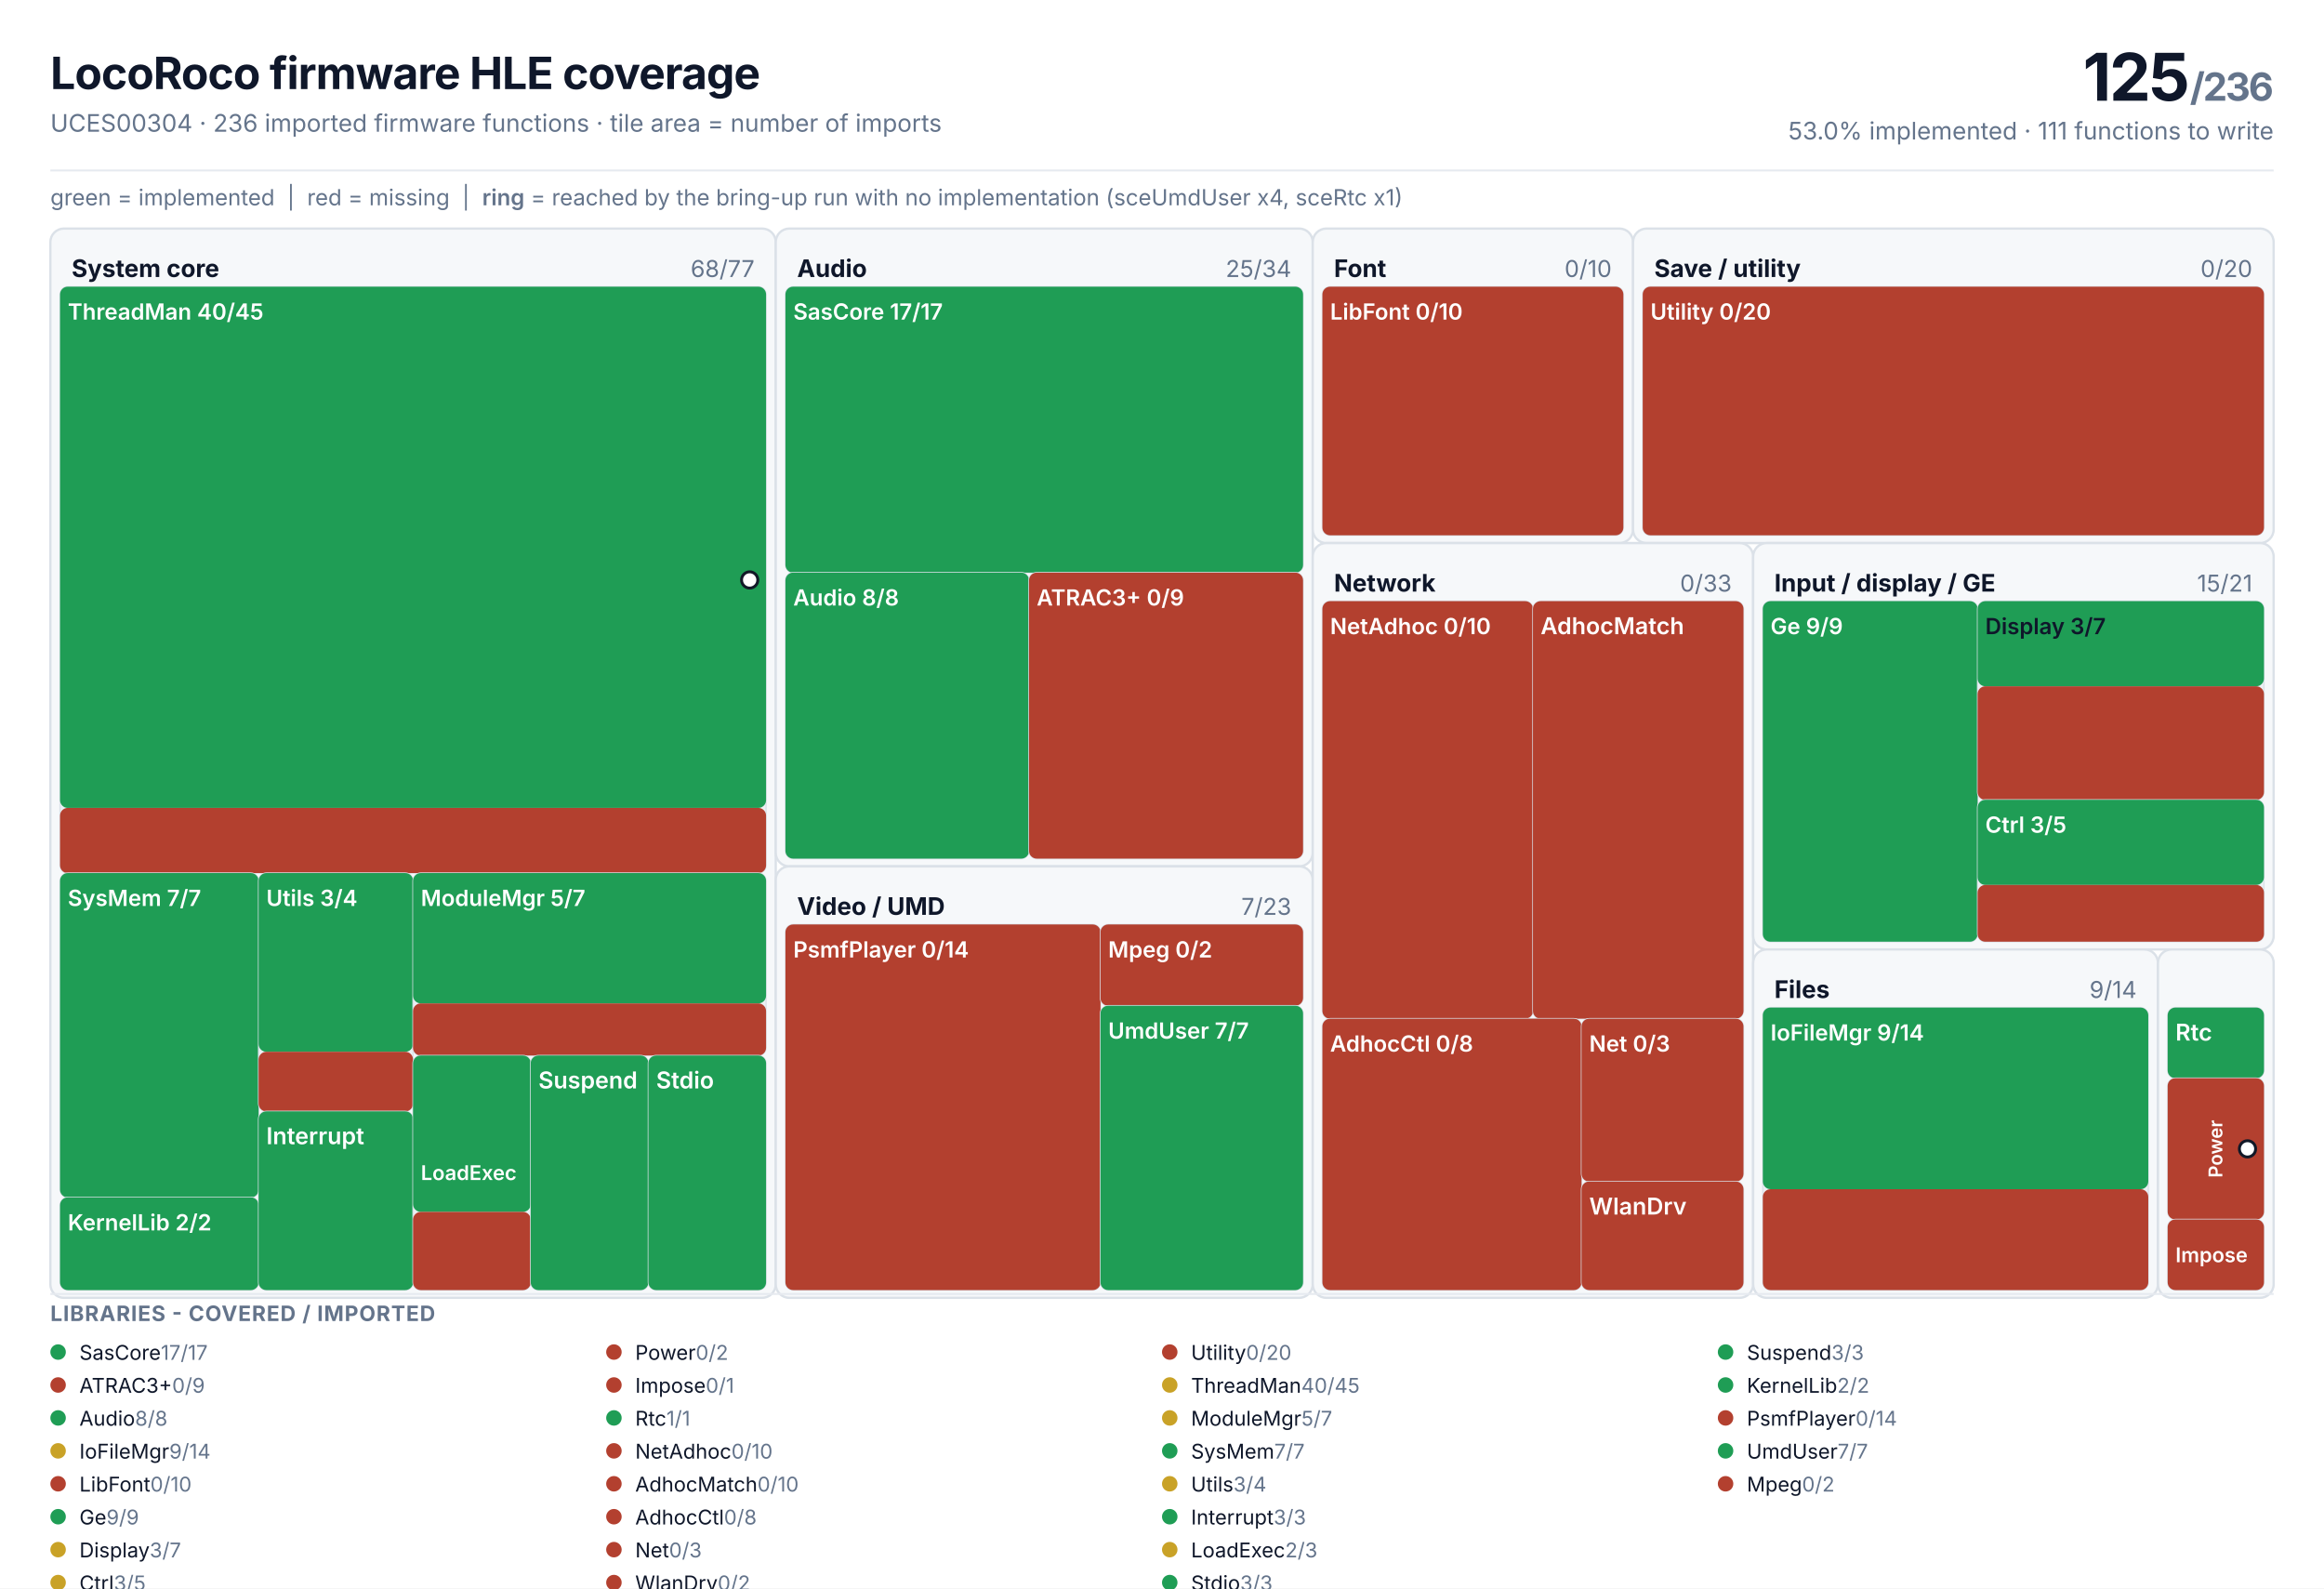
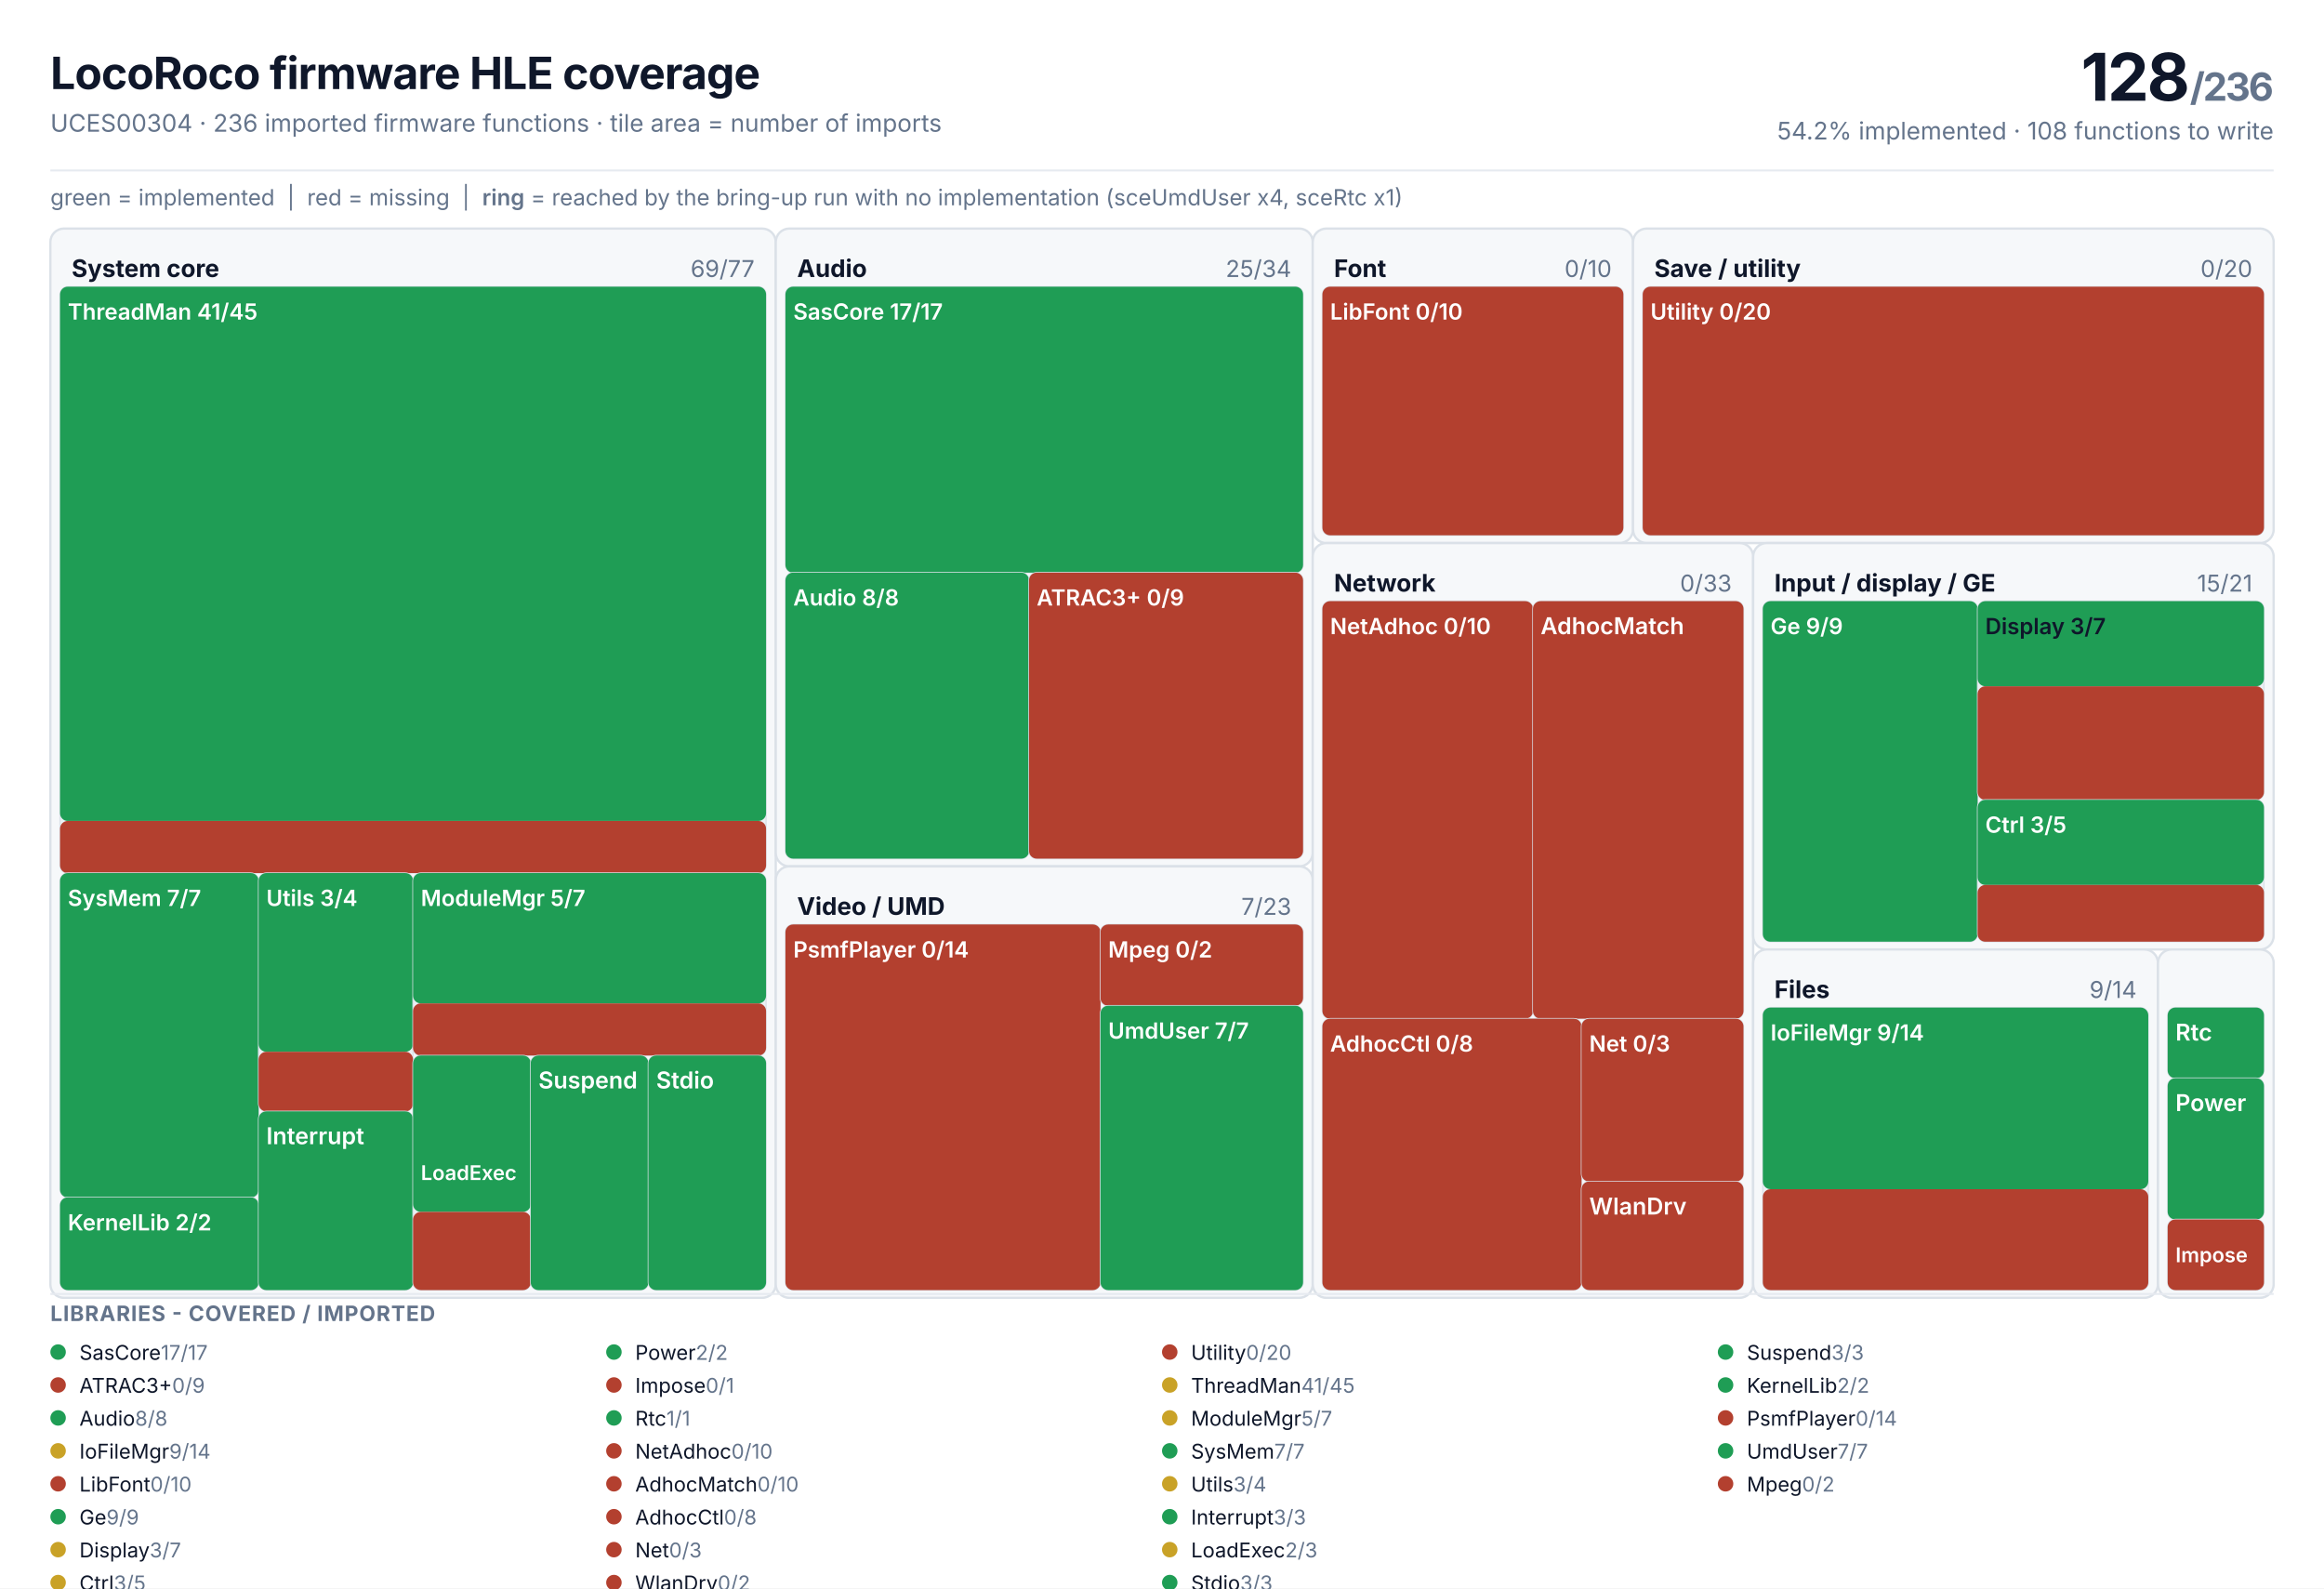
<svg xmlns="http://www.w3.org/2000/svg" viewBox="0 0 1200 820" width="1200" height="820" font-family="-apple-system,BlinkMacSystemFont,Segoe UI,Inter,Helvetica,sans-serif">
  <rect width="1200" height="820" fill="#ffffff" />
  <text x="26" y="46" font-size="23.0" font-weight="700" fill="#0f172a" letter-spacing="-0.4">LocoRoco firmware HLE coverage</text>
  <text x="26" y="68" font-size="12.5" fill="#64748b">UCES00304 · 236 imported firmware functions · tile area = number of imports</text>
-   <text x="1174" y="52" font-size="34.0" font-weight="700" fill="#0f172a" text-anchor="end" letter-spacing="-1">125<tspan font-size="20.0" fill="#64748b">/236</tspan>
-   </text>
-   <text x="1174" y="72" font-size="12.5" fill="#64748b" text-anchor="end">53.0% implemented · 111 functions to write</text>
+   <text x="1174" y="52" font-size="34.0" font-weight="700" fill="#0f172a" text-anchor="end" letter-spacing="-1">128<tspan font-size="20.0" fill="#64748b">/236</tspan>
+   </text>
+   <text x="1174" y="72" font-size="12.5" fill="#64748b" text-anchor="end">54.2% implemented · 108 functions to write</text>
  <line x1="26" y1="88" x2="1174" y2="88" stroke="#e6eaf0" stroke-width="1" />
  <text x="26" y="106" font-size="11.5" fill="#64748b">green = implemented  |  red = missing  |  <tspan font-weight="600">ring</tspan> = reached by the bring-up run with no implementation (sceUmdUser x4, sceRtc x1)</text>
  <rect x="26.00" y="118.00" width="374.56" height="552.00" fill="#f6f8fa" stroke="#dbe1e8" stroke-width="1.2" rx="7" />
  <text x="37.0" y="143.0" font-size="12.5" font-weight="650" fill="#0f172a">System core</text>
-   <text x="389.6" y="143.0" font-size="12.0" fill="#64748b" text-anchor="end">68/77</text>
+   <text x="389.6" y="143.0" font-size="12.0" fill="#64748b" text-anchor="end">69/77</text>
  <rect x="31.00" y="148.00" width="364.56" height="302.73" fill="#ecf0f4" stroke="#dbe1e8" stroke-width="0.7" rx="4" />
-   <rect x="31.00" y="148.00" width="364.56" height="269.09" fill="#1f9d55" rx="4" />
-   <rect x="31.00" y="417.09" width="364.56" height="33.64" fill="#b3402f" rx="4" />
-   <text x="35.0" y="165.0" font-size="11.5" font-weight="620" fill="#ffffff">ThreadMan  40/45</text>
-   <circle cx="387.1" cy="299.4" r="4.2" fill="#ffffff" stroke="#111827" stroke-width="1.5" />
+   <rect x="31.00" y="148.00" width="364.56" height="275.82" fill="#1f9d55" rx="4" />
+   <rect x="31.00" y="423.82" width="364.56" height="26.91" fill="#b3402f" rx="4" />
+   <text x="35.0" y="165.0" font-size="11.5" font-weight="620" fill="#ffffff">ThreadMan  41/45</text>
  <rect x="31.00" y="450.73" width="102.53" height="167.43" fill="#ecf0f4" stroke="#dbe1e8" stroke-width="0.7" rx="4" />
  <rect x="31.00" y="450.73" width="102.53" height="167.43" fill="#1f9d55" rx="4" />
  <text x="35.0" y="467.7" font-size="11.5" font-weight="620" fill="#ffffff">SysMem  7/7</text>
  <rect x="31.00" y="618.16" width="102.53" height="47.84" fill="#ecf0f4" stroke="#dbe1e8" stroke-width="0.7" rx="4" />
  <rect x="31.00" y="618.16" width="102.53" height="47.84" fill="#1f9d55" rx="4" />
  <text x="35.0" y="635.2" font-size="11.5" font-weight="620" fill="#ffffff">KernelLib  2/2</text>
  <rect x="133.53" y="450.73" width="79.75" height="123.01" fill="#ecf0f4" stroke="#dbe1e8" stroke-width="0.7" rx="4" />
  <rect x="133.53" y="450.73" width="79.75" height="92.26" fill="#1f9d55" rx="4" />
  <rect x="133.53" y="542.99" width="79.75" height="30.75" fill="#b3402f" rx="4" />
  <text x="137.5" y="467.7" font-size="11.5" font-weight="620" fill="#ffffff">Utils  3/4</text>
  <rect x="133.53" y="573.74" width="79.75" height="92.26" fill="#ecf0f4" stroke="#dbe1e8" stroke-width="0.7" rx="4" />
  <rect x="133.53" y="573.74" width="79.75" height="92.26" fill="#1f9d55" rx="4" />
  <text x="137.5" y="590.7" font-size="12.0" font-weight="620" fill="#ffffff">Interrupt</text>
  <rect x="213.28" y="450.73" width="182.28" height="94.18" fill="#ecf0f4" stroke="#dbe1e8" stroke-width="0.7" rx="4" />
  <rect x="213.28" y="450.73" width="182.28" height="67.27" fill="#1f9d55" rx="4" />
  <rect x="213.28" y="518.00" width="182.28" height="26.91" fill="#b3402f" rx="4" />
  <text x="217.3" y="467.7" font-size="11.5" font-weight="620" fill="#ffffff">ModuleMgr  5/7</text>
  <rect x="213.28" y="544.91" width="60.76" height="121.09" fill="#ecf0f4" stroke="#dbe1e8" stroke-width="0.7" rx="4" />
  <rect x="213.28" y="544.91" width="60.76" height="80.73" fill="#1f9d55" rx="4" />
  <rect x="213.28" y="625.64" width="60.76" height="40.36" fill="#b3402f" rx="4" />
  <text x="217.3" y="609.2" font-size="10.5" font-weight="620" fill="#ffffff">LoadExec</text>
  <rect x="274.04" y="544.91" width="60.76" height="121.09" fill="#ecf0f4" stroke="#dbe1e8" stroke-width="0.7" rx="4" />
  <rect x="274.04" y="544.91" width="60.76" height="121.09" fill="#1f9d55" rx="4" />
  <text x="278.0" y="561.9" font-size="12.0" font-weight="620" fill="#ffffff">Suspend</text>
  <rect x="334.80" y="544.91" width="60.76" height="121.09" fill="#ecf0f4" stroke="#dbe1e8" stroke-width="0.7" rx="4" />
  <rect x="334.80" y="544.91" width="60.76" height="121.09" fill="#1f9d55" rx="4" />
  <text x="338.8" y="561.9" font-size="12.0" font-weight="620" fill="#ffffff">Stdio</text>
  <rect x="400.56" y="118.00" width="277.27" height="329.26" fill="#f6f8fa" stroke="#dbe1e8" stroke-width="1.2" rx="7" />
  <text x="411.6" y="143.0" font-size="12.5" font-weight="650" fill="#0f172a">Audio</text>
  <text x="666.8" y="143.0" font-size="12.0" fill="#64748b" text-anchor="end">25/34</text>
  <rect x="405.56" y="148.00" width="267.27" height="147.63" fill="#ecf0f4" stroke="#dbe1e8" stroke-width="0.7" rx="4" />
  <rect x="405.56" y="148.00" width="267.27" height="147.63" fill="#1f9d55" rx="4" />
  <text x="409.6" y="165.0" font-size="11.5" font-weight="620" fill="#ffffff">SasCore  17/17</text>
  <rect x="405.56" y="295.63" width="125.77" height="147.63" fill="#ecf0f4" stroke="#dbe1e8" stroke-width="0.7" rx="4" />
  <rect x="405.56" y="295.63" width="125.77" height="147.63" fill="#1f9d55" rx="4" />
  <text x="409.6" y="312.6" font-size="11.5" font-weight="620" fill="#ffffff">Audio  8/8</text>
  <rect x="531.33" y="295.63" width="141.50" height="147.63" fill="#ecf0f4" stroke="#dbe1e8" stroke-width="0.7" rx="4" />
  <rect x="531.33" y="295.63" width="141.50" height="147.63" fill="#b3402f" rx="4" />
  <text x="535.3" y="312.6" font-size="11.5" font-weight="620" fill="#ffffff">ATRAC3+  0/9</text>
  <rect x="400.56" y="447.26" width="277.27" height="222.74" fill="#f6f8fa" stroke="#dbe1e8" stroke-width="1.2" rx="7" />
  <text x="411.6" y="472.3" font-size="12.5" font-weight="650" fill="#0f172a">Video / UMD</text>
  <text x="666.8" y="472.3" font-size="12.0" fill="#64748b" text-anchor="end">7/23</text>
  <rect x="405.56" y="477.26" width="162.69" height="188.74" fill="#ecf0f4" stroke="#dbe1e8" stroke-width="0.7" rx="4" />
  <rect x="405.56" y="477.26" width="162.69" height="188.74" fill="#b3402f" rx="4" />
  <text x="409.6" y="494.3" font-size="11.5" font-weight="620" fill="#ffffff">PsmfPlayer  0/14</text>
  <rect x="568.25" y="477.26" width="104.58" height="41.94" fill="#ecf0f4" stroke="#dbe1e8" stroke-width="0.7" rx="4" />
  <rect x="568.25" y="477.26" width="104.58" height="41.94" fill="#b3402f" rx="4" />
  <text x="572.2" y="494.3" font-size="11.5" font-weight="620" fill="#ffffff">Mpeg  0/2</text>
  <rect x="568.25" y="519.20" width="104.58" height="146.80" fill="#ecf0f4" stroke="#dbe1e8" stroke-width="0.7" rx="4" />
  <rect x="568.25" y="519.20" width="104.58" height="146.80" fill="#1f9d55" rx="4" />
  <text x="572.2" y="536.2" font-size="11.5" font-weight="620" fill="#ffffff">UmdUser  7/7</text>
  <rect x="677.83" y="118.00" width="165.39" height="162.35" fill="#f6f8fa" stroke="#dbe1e8" stroke-width="1.2" rx="7" />
  <text x="688.8" y="143.0" font-size="12.5" font-weight="650" fill="#0f172a">Font</text>
  <text x="832.2" y="143.0" font-size="12.0" fill="#64748b" text-anchor="end">0/10</text>
  <rect x="682.83" y="148.00" width="155.39" height="128.35" fill="#ecf0f4" stroke="#dbe1e8" stroke-width="0.7" rx="4" />
  <rect x="682.83" y="148.00" width="155.39" height="128.35" fill="#b3402f" rx="4" />
  <text x="686.8" y="165.0" font-size="11.5" font-weight="620" fill="#ffffff">LibFont  0/10</text>
  <rect x="843.22" y="118.00" width="330.78" height="162.35" fill="#f6f8fa" stroke="#dbe1e8" stroke-width="1.2" rx="7" />
  <text x="854.2" y="143.0" font-size="12.5" font-weight="650" fill="#0f172a">Save / utility</text>
  <text x="1163.0" y="143.0" font-size="12.0" fill="#64748b" text-anchor="end">0/20</text>
  <rect x="848.22" y="148.00" width="320.78" height="128.35" fill="#ecf0f4" stroke="#dbe1e8" stroke-width="0.7" rx="4" />
  <rect x="848.22" y="148.00" width="320.78" height="128.35" fill="#b3402f" rx="4" />
  <text x="852.2" y="165.0" font-size="11.5" font-weight="620" fill="#ffffff">Utility  0/20</text>
  <rect x="677.83" y="280.35" width="227.41" height="389.65" fill="#f6f8fa" stroke="#dbe1e8" stroke-width="1.2" rx="7" />
  <text x="688.8" y="305.4" font-size="12.5" font-weight="650" fill="#0f172a">Network</text>
  <text x="894.2" y="305.4" font-size="12.0" fill="#64748b" text-anchor="end">0/33</text>
  <rect x="682.83" y="310.35" width="108.71" height="215.54" fill="#ecf0f4" stroke="#dbe1e8" stroke-width="0.7" rx="4" />
  <rect x="682.83" y="310.35" width="108.71" height="215.54" fill="#b3402f" rx="4" />
  <text x="686.8" y="327.4" font-size="11.5" font-weight="620" fill="#ffffff">NetAdhoc  0/10</text>
  <rect x="791.54" y="310.35" width="108.71" height="215.54" fill="#ecf0f4" stroke="#dbe1e8" stroke-width="0.7" rx="4" />
  <rect x="791.54" y="310.35" width="108.71" height="215.54" fill="#b3402f" rx="4" />
  <text x="795.5" y="327.4" font-size="12.0" font-weight="620" fill="#ffffff">AdhocMatch</text>
  <rect x="682.83" y="525.90" width="133.79" height="140.10" fill="#ecf0f4" stroke="#dbe1e8" stroke-width="0.7" rx="4" />
  <rect x="682.83" y="525.90" width="133.79" height="140.10" fill="#b3402f" rx="4" />
  <text x="686.8" y="542.9" font-size="11.5" font-weight="620" fill="#ffffff">AdhocCtl  0/8</text>
  <rect x="816.62" y="525.90" width="83.62" height="84.06" fill="#ecf0f4" stroke="#dbe1e8" stroke-width="0.7" rx="4" />
  <rect x="816.62" y="525.90" width="83.62" height="84.06" fill="#b3402f" rx="4" />
  <text x="820.6" y="542.9" font-size="11.5" font-weight="620" fill="#ffffff">Net  0/3</text>
  <rect x="816.62" y="609.96" width="83.62" height="56.04" fill="#ecf0f4" stroke="#dbe1e8" stroke-width="0.7" rx="4" />
  <rect x="816.62" y="609.96" width="83.62" height="56.04" fill="#b3402f" rx="4" />
  <text x="820.6" y="627.0" font-size="12.0" font-weight="620" fill="#ffffff">WlanDrv</text>
  <rect x="905.24" y="280.35" width="268.76" height="209.81" fill="#f6f8fa" stroke="#dbe1e8" stroke-width="1.2" rx="7" />
  <text x="916.2" y="305.4" font-size="12.5" font-weight="650" fill="#0f172a">Input / display / GE</text>
  <text x="1163.0" y="305.4" font-size="12.0" fill="#64748b" text-anchor="end">15/21</text>
  <rect x="910.24" y="310.35" width="110.90" height="175.81" fill="#ecf0f4" stroke="#dbe1e8" stroke-width="0.7" rx="4" />
  <rect x="910.24" y="310.35" width="110.90" height="175.81" fill="#1f9d55" rx="4" />
  <text x="914.2" y="327.4" font-size="11.5" font-weight="620" fill="#ffffff">Ge  9/9</text>
  <rect x="1021.14" y="310.35" width="147.86" height="102.56" fill="#ecf0f4" stroke="#dbe1e8" stroke-width="0.7" rx="4" />
  <rect x="1021.14" y="310.35" width="147.86" height="43.95" fill="#1f9d55" rx="4" />
  <rect x="1021.14" y="354.31" width="147.86" height="58.60" fill="#b3402f" rx="4" />
  <text x="1025.1" y="327.4" font-size="11.5" font-weight="620" fill="#0f172a">Display  3/7</text>
  <rect x="1021.14" y="412.91" width="147.86" height="73.25" fill="#ecf0f4" stroke="#dbe1e8" stroke-width="0.7" rx="4" />
  <rect x="1021.14" y="412.91" width="147.86" height="43.95" fill="#1f9d55" rx="4" />
  <rect x="1021.14" y="456.86" width="147.86" height="29.30" fill="#b3402f" rx="4" />
  <text x="1025.1" y="429.9" font-size="11.5" font-weight="620" fill="#ffffff">Ctrl  3/5</text>
  <rect x="905.24" y="490.16" width="209.03" height="179.84" fill="#f6f8fa" stroke="#dbe1e8" stroke-width="1.2" rx="7" />
  <text x="916.2" y="515.2" font-size="12.5" font-weight="650" fill="#0f172a">Files</text>
  <text x="1103.3" y="515.2" font-size="12.0" fill="#64748b" text-anchor="end">9/14</text>
  <rect x="910.24" y="520.16" width="199.03" height="145.84" fill="#ecf0f4" stroke="#dbe1e8" stroke-width="0.7" rx="4" />
  <rect x="910.24" y="520.16" width="199.03" height="93.75" fill="#1f9d55" rx="4" />
  <rect x="910.24" y="613.92" width="199.03" height="52.08" fill="#b3402f" rx="4" />
  <text x="914.2" y="537.2" font-size="11.5" font-weight="620" fill="#ffffff">IoFileMgr  9/14</text>
  <rect x="1114.28" y="490.16" width="59.72" height="179.84" fill="#f6f8fa" stroke="#dbe1e8" stroke-width="1.2" rx="7" />
  <text x="1147.7" y="580.1" font-size="10.0" font-weight="650" fill="#0f172a" text-anchor="middle" transform="rotate(-90 1147.7 580.1)">Misc</text>
-   <text x="1144.1" y="663.0" font-size="11.0" fill="#64748b" text-anchor="middle">1/4</text>
+   <text x="1144.1" y="663.0" font-size="11.0" fill="#64748b" text-anchor="middle">3/4</text>
  <rect x="1119.28" y="520.16" width="49.72" height="36.46" fill="#ecf0f4" stroke="#dbe1e8" stroke-width="0.7" rx="4" />
  <rect x="1119.28" y="520.16" width="49.72" height="36.46" fill="#1f9d55" rx="4" />
  <text x="1123.3" y="537.2" font-size="12.0" font-weight="620" fill="#ffffff">Rtc</text>
  <rect x="1119.28" y="556.62" width="49.72" height="72.92" fill="#ecf0f4" stroke="#dbe1e8" stroke-width="0.7" rx="4" />
-   <rect x="1119.28" y="556.62" width="49.72" height="72.92" fill="#b3402f" rx="4" />
-   <text x="1147.5" y="593.1" font-size="9.8" font-weight="620" fill="#ffffff" text-anchor="middle" transform="rotate(-90 1147.5 593.1)">Power</text>
-   <circle cx="1160.5" cy="593.1" r="4.2" fill="#ffffff" stroke="#111827" stroke-width="1.5" />
+   <rect x="1119.28" y="556.62" width="49.72" height="72.92" fill="#1f9d55" rx="4" />
+   <text x="1123.3" y="573.6" font-size="12.0" font-weight="620" fill="#ffffff">Power</text>
  <rect x="1119.28" y="629.54" width="49.72" height="36.46" fill="#ecf0f4" stroke="#dbe1e8" stroke-width="0.7" rx="4" />
  <rect x="1119.28" y="629.54" width="49.72" height="36.46" fill="#b3402f" rx="4" />
  <text x="1123.3" y="651.6" font-size="10.5" font-weight="620" fill="#ffffff">Impose</text>
  <line x1="26" y1="668" x2="1174" y2="668" stroke="#e6eaf0" stroke-width="1" />
  <text x="26" y="682" font-size="11.0" font-weight="650" fill="#64748b" letter-spacing="0.4">LIBRARIES - COVERED / IMPORTED</text>
  <circle cx="30.0" cy="698.0" r="4" fill="#1f9d55" />
  <text x="41.0" y="702.0" font-size="10.5" fill="#0f172a">
    <tspan fill="#64748b" />SasCore<tspan fill="#64748b">  17/17</tspan>
  </text>
  <circle cx="30.0" cy="715.0" r="4" fill="#b3402f" />
  <text x="41.0" y="719.0" font-size="10.5" fill="#0f172a">
    <tspan fill="#64748b" />ATRAC3+<tspan fill="#64748b">  0/9</tspan>
  </text>
  <circle cx="30.0" cy="732.0" r="4" fill="#1f9d55" />
  <text x="41.0" y="736.0" font-size="10.5" fill="#0f172a">
    <tspan fill="#64748b" />Audio<tspan fill="#64748b">  8/8</tspan>
  </text>
  <circle cx="30.0" cy="749.0" r="4" fill="#c9a227" />
  <text x="41.0" y="753.0" font-size="10.5" fill="#0f172a">
    <tspan fill="#64748b" />IoFileMgr<tspan fill="#64748b">  9/14</tspan>
  </text>
  <circle cx="30.0" cy="766.0" r="4" fill="#b3402f" />
  <text x="41.0" y="770.0" font-size="10.5" fill="#0f172a">
    <tspan fill="#64748b" />LibFont<tspan fill="#64748b">  0/10</tspan>
  </text>
  <circle cx="30.0" cy="783.0" r="4" fill="#1f9d55" />
  <text x="41.0" y="787.0" font-size="10.5" fill="#0f172a">
    <tspan fill="#64748b" />Ge<tspan fill="#64748b">  9/9</tspan>
  </text>
  <circle cx="30.0" cy="800.0" r="4" fill="#c9a227" />
  <text x="41.0" y="804.0" font-size="10.5" fill="#0f172a">
    <tspan fill="#64748b" />Display<tspan fill="#64748b">  3/7</tspan>
  </text>
  <circle cx="30.0" cy="817.0" r="4" fill="#c9a227" />
  <text x="41.0" y="821.0" font-size="10.5" fill="#0f172a">
    <tspan fill="#64748b" />Ctrl<tspan fill="#64748b">  3/5</tspan>
  </text>
-   <circle cx="317.0" cy="698.0" r="4" fill="#b3402f" />
+   <circle cx="317.0" cy="698.0" r="4" fill="#1f9d55" />
  <text x="328.0" y="702.0" font-size="10.5" fill="#0f172a">
-     <tspan fill="#64748b" />Power<tspan fill="#64748b">  0/2</tspan>
+     <tspan fill="#64748b" />Power<tspan fill="#64748b">  2/2</tspan>
  </text>
  <circle cx="317.0" cy="715.0" r="4" fill="#b3402f" />
  <text x="328.0" y="719.0" font-size="10.5" fill="#0f172a">
    <tspan fill="#64748b" />Impose<tspan fill="#64748b">  0/1</tspan>
  </text>
  <circle cx="317.0" cy="732.0" r="4" fill="#1f9d55" />
  <text x="328.0" y="736.0" font-size="10.5" fill="#0f172a">
    <tspan fill="#64748b" />Rtc<tspan fill="#64748b">  1/1</tspan>
  </text>
  <circle cx="317.0" cy="749.0" r="4" fill="#b3402f" />
  <text x="328.0" y="753.0" font-size="10.5" fill="#0f172a">
    <tspan fill="#64748b" />NetAdhoc<tspan fill="#64748b">  0/10</tspan>
  </text>
  <circle cx="317.0" cy="766.0" r="4" fill="#b3402f" />
  <text x="328.0" y="770.0" font-size="10.5" fill="#0f172a">
    <tspan fill="#64748b" />AdhocMatch<tspan fill="#64748b">  0/10</tspan>
  </text>
  <circle cx="317.0" cy="783.0" r="4" fill="#b3402f" />
  <text x="328.0" y="787.0" font-size="10.5" fill="#0f172a">
    <tspan fill="#64748b" />AdhocCtl<tspan fill="#64748b">  0/8</tspan>
  </text>
  <circle cx="317.0" cy="800.0" r="4" fill="#b3402f" />
  <text x="328.0" y="804.0" font-size="10.5" fill="#0f172a">
    <tspan fill="#64748b" />Net<tspan fill="#64748b">  0/3</tspan>
  </text>
  <circle cx="317.0" cy="817.0" r="4" fill="#b3402f" />
  <text x="328.0" y="821.0" font-size="10.5" fill="#0f172a">
    <tspan fill="#64748b" />WlanDrv<tspan fill="#64748b">  0/2</tspan>
  </text>
  <circle cx="604.0" cy="698.0" r="4" fill="#b3402f" />
  <text x="615.0" y="702.0" font-size="10.5" fill="#0f172a">
    <tspan fill="#64748b" />Utility<tspan fill="#64748b">  0/20</tspan>
  </text>
  <circle cx="604.0" cy="715.0" r="4" fill="#c9a227" />
  <text x="615.0" y="719.0" font-size="10.5" fill="#0f172a">
-     <tspan fill="#64748b" />ThreadMan<tspan fill="#64748b">  40/45</tspan>
+     <tspan fill="#64748b" />ThreadMan<tspan fill="#64748b">  41/45</tspan>
  </text>
  <circle cx="604.0" cy="732.0" r="4" fill="#c9a227" />
  <text x="615.0" y="736.0" font-size="10.5" fill="#0f172a">
    <tspan fill="#64748b" />ModuleMgr<tspan fill="#64748b">  5/7</tspan>
  </text>
  <circle cx="604.0" cy="749.0" r="4" fill="#1f9d55" />
  <text x="615.0" y="753.0" font-size="10.5" fill="#0f172a">
    <tspan fill="#64748b" />SysMem<tspan fill="#64748b">  7/7</tspan>
  </text>
  <circle cx="604.0" cy="766.0" r="4" fill="#c9a227" />
  <text x="615.0" y="770.0" font-size="10.5" fill="#0f172a">
    <tspan fill="#64748b" />Utils<tspan fill="#64748b">  3/4</tspan>
  </text>
  <circle cx="604.0" cy="783.0" r="4" fill="#1f9d55" />
  <text x="615.0" y="787.0" font-size="10.5" fill="#0f172a">
    <tspan fill="#64748b" />Interrupt<tspan fill="#64748b">  3/3</tspan>
  </text>
  <circle cx="604.0" cy="800.0" r="4" fill="#c9a227" />
  <text x="615.0" y="804.0" font-size="10.5" fill="#0f172a">
    <tspan fill="#64748b" />LoadExec<tspan fill="#64748b">  2/3</tspan>
  </text>
  <circle cx="604.0" cy="817.0" r="4" fill="#1f9d55" />
  <text x="615.0" y="821.0" font-size="10.5" fill="#0f172a">
    <tspan fill="#64748b" />Stdio<tspan fill="#64748b">  3/3</tspan>
  </text>
  <circle cx="891.0" cy="698.0" r="4" fill="#1f9d55" />
  <text x="902.0" y="702.0" font-size="10.5" fill="#0f172a">
    <tspan fill="#64748b" />Suspend<tspan fill="#64748b">  3/3</tspan>
  </text>
  <circle cx="891.0" cy="715.0" r="4" fill="#1f9d55" />
  <text x="902.0" y="719.0" font-size="10.5" fill="#0f172a">
    <tspan fill="#64748b" />KernelLib<tspan fill="#64748b">  2/2</tspan>
  </text>
  <circle cx="891.0" cy="732.0" r="4" fill="#b3402f" />
  <text x="902.0" y="736.0" font-size="10.5" fill="#0f172a">
    <tspan fill="#64748b" />PsmfPlayer<tspan fill="#64748b">  0/14</tspan>
  </text>
  <circle cx="891.0" cy="749.0" r="4" fill="#1f9d55" />
  <text x="902.0" y="753.0" font-size="10.5" fill="#0f172a">
    <tspan fill="#64748b" />UmdUser<tspan fill="#64748b">  7/7</tspan>
  </text>
  <circle cx="891.0" cy="766.0" r="4" fill="#b3402f" />
  <text x="902.0" y="770.0" font-size="10.5" fill="#0f172a">
    <tspan fill="#64748b" />Mpeg<tspan fill="#64748b">  0/2</tspan>
  </text>
</svg>
